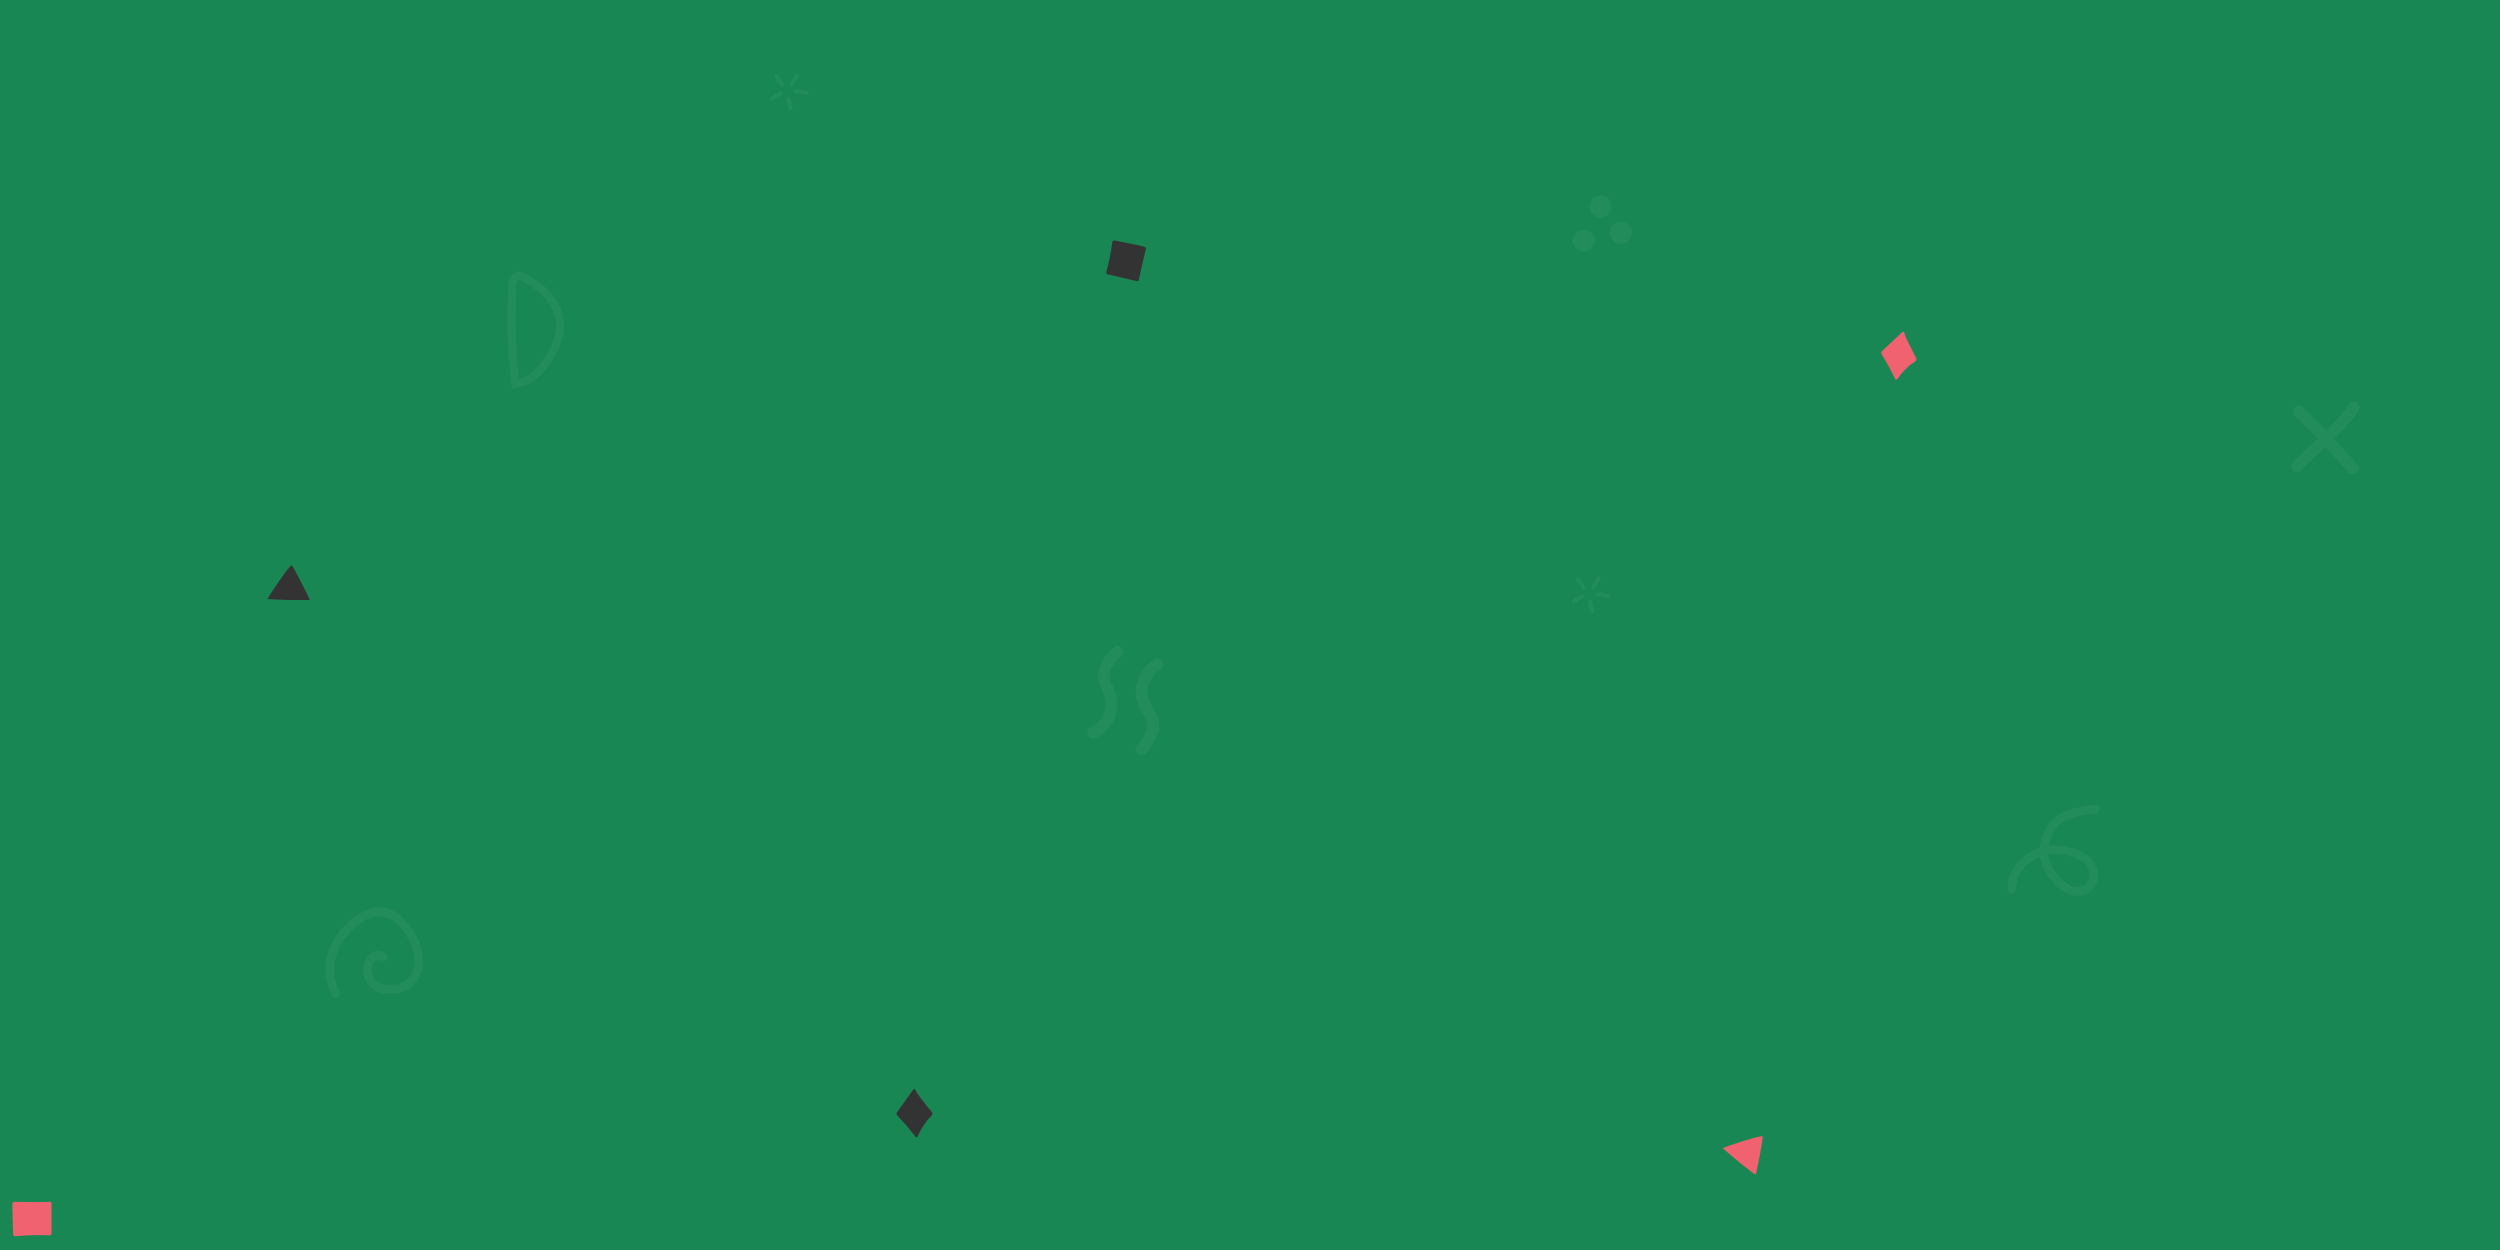
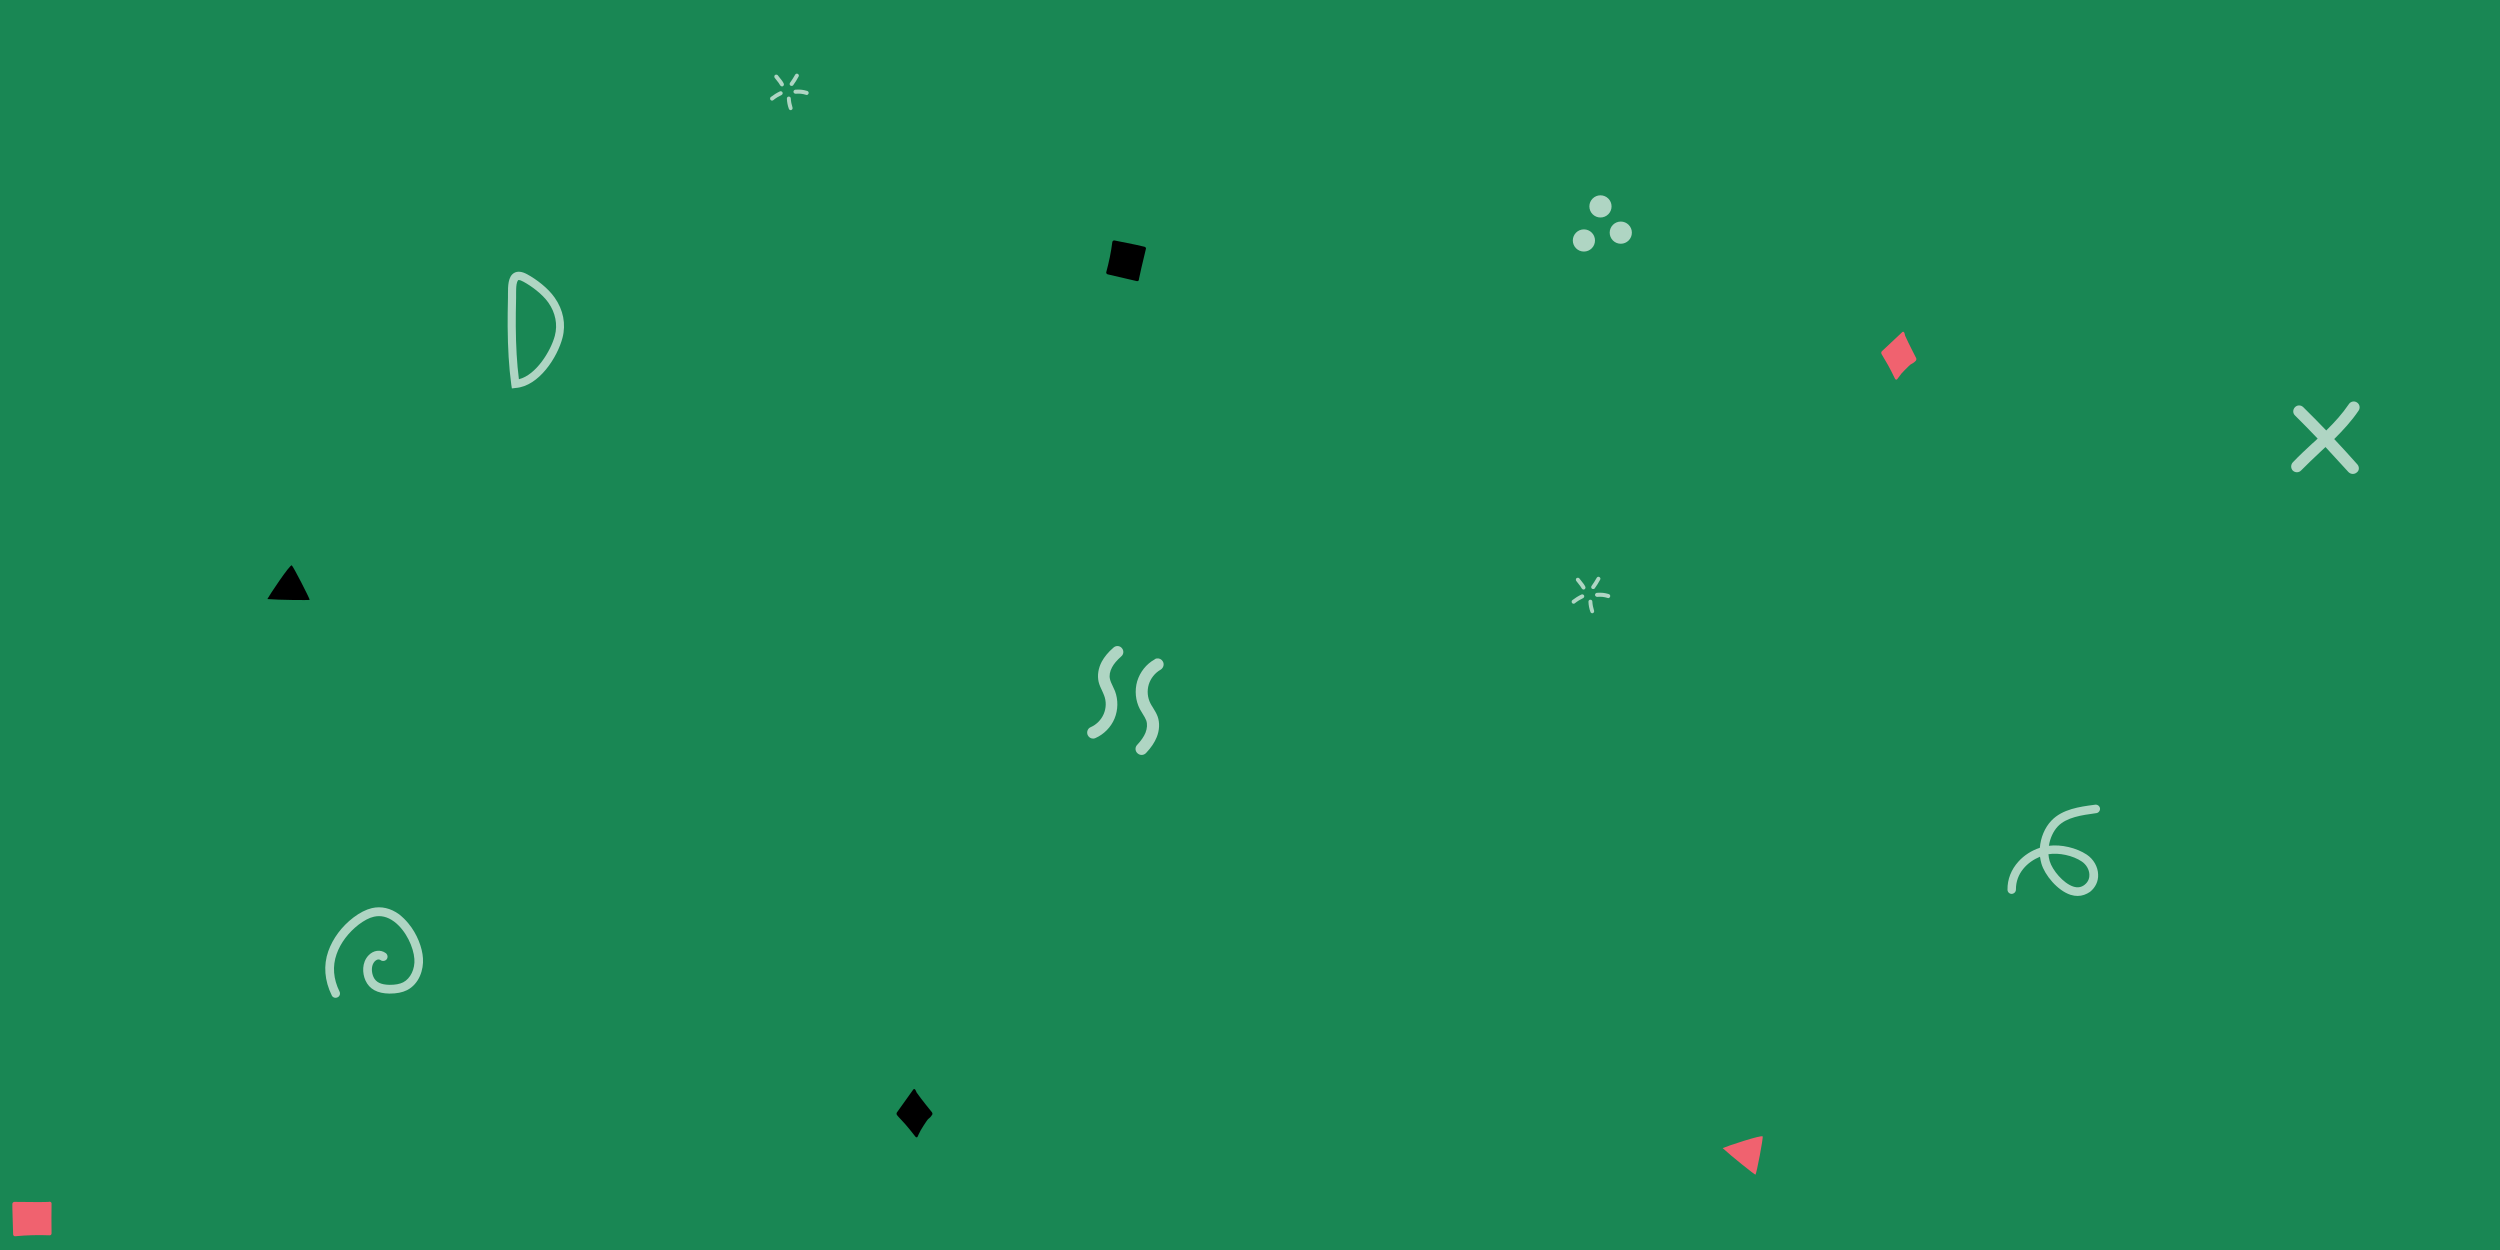
- <svg xmlns="http://www.w3.org/2000/svg" width="1490" height="745" viewBox="0 0 1600 800">
+ <svg xmlns="http://www.w3.org/2000/svg" width="793" height="396.5" viewBox="0 0 1600 800">
  <rect fill="#198754" width="1600" height="800" />
  <path fill="#f0626f" d="M1102.5 734.8c2.5-1.2 24.8-8.6 25.6-7.5.5.7-3.9 23.8-4.6 24.5C1123.3 752.1 1107.5 739.5 1102.5 734.8zM1226.3 229.1c0-.1-4.9-9.4-7-14.2-.1-.3-.3-1.1-.4-1.6-.1-.4-.3-.7-.6-.9-.3-.2-.6-.1-.8.1l-13.1 12.3c0 0 0 0 0 0-.2.2-.3.5-.4.8 0 .3 0 .7.2 1 .1.1 1.4 2.5 2.1 3.6 2.4 3.7 6.5 12.1 6.5 12.2.2.3.4.5.7.6.3 0 .5-.1.7-.3 0 0 1.8-2.5 2.7-3.6 1.5-1.6 3-3.2 4.6-4.7 1.2-1.2 1.6-1.4 2.1-1.6.5-.3 1.1-.5 2.5-1.9C1226.5 230.4 1226.6 229.6 1226.3 229.1zM33 770.3C33 770.3 33 770.3 33 770.3c0-.7-.5-1.2-1.2-1.2-.1 0-.3 0-.4.1-1.6.2-14.3.1-22.2 0-.3 0-.6.1-.9.4-.2.2-.4.5-.4.9 0 .2 0 4.9.1 5.9l.4 13.6c0 .3.2.6.4.9.2.2.5.3.8.3 0 0 .1 0 .1 0 7.3-.7 14.7-.9 22-.6.3 0 .7-.1.9-.3.2-.2.4-.6.4-.9C32.9 783.3 32.9 776.2 33 770.3z" />
-   <path fill="#333333" d="M171.1 383.4c1.3-2.5 14.3-22 15.6-21.6.8.3 11.5 21.2 11.5 22.1C198.1 384.2 177.9 384 171.1 383.4zM596.4 711.8c-.1-.1-6.7-8.2-9.7-12.5-.2-.3-.5-1-.7-1.5-.2-.4-.4-.7-.7-.8-.3-.1-.6 0-.8.3L574 712c0 0 0 0 0 0-.2.2-.2.5-.2.9 0 .3.2.7.4.9.1.1 1.8 2.2 2.8 3.1 3.1 3.1 8.8 10.5 8.9 10.6.2.3.5.4.8.4.3 0 .5-.2.6-.5 0 0 1.2-2.8 2-4.1 1.1-1.9 2.3-3.7 3.5-5.5.9-1.4 1.3-1.7 1.7-2 .5-.4 1-.7 2.1-2.4C596.9 713.1 596.8 712.3 596.4 711.8zM727.5 179.9C727.5 179.9 727.5 179.9 727.5 179.9c.6.2 1.3-.2 1.4-.8 0-.1 0-.2 0-.4.2-1.4 2.8-12.6 4.5-19.5.1-.3 0-.6-.2-.8-.2-.3-.5-.4-.8-.5-.2 0-4.7-1.1-5.7-1.3l-13.4-2.7c-.3-.1-.7 0-.9.2-.2.2-.4.4-.5.6 0 0 0 .1 0 .1-.8 6.5-2.2 13.1-3.9 19.4-.1.3 0 .6.2.9.2.3.5.4.8.5C714.8 176.9 721.7 178.5 727.5 179.9zM728.5 178.1c-.1-.1-.2-.2-.4-.2C728.3 177.9 728.4 178 728.5 178.1z" />
-   <g fill-opacity="0.04" fill="#FFF">
+   <path fill="#000000" d="M171.1 383.4c1.3-2.5 14.3-22 15.6-21.6.8.3 11.5 21.2 11.5 22.1C198.1 384.2 177.9 384 171.1 383.4zM596.4 711.8c-.1-.1-6.7-8.2-9.7-12.5-.2-.3-.5-1-.7-1.5-.2-.4-.4-.7-.7-.8-.3-.1-.6 0-.8.3L574 712c0 0 0 0 0 0-.2.2-.2.5-.2.9 0 .3.2.7.4.9.1.1 1.8 2.2 2.8 3.1 3.1 3.1 8.8 10.5 8.9 10.6.2.3.5.4.8.4.3 0 .5-.2.6-.5 0 0 1.2-2.8 2-4.1 1.1-1.9 2.3-3.7 3.5-5.5.9-1.4 1.3-1.7 1.7-2 .5-.4 1-.7 2.1-2.4C596.9 713.1 596.8 712.3 596.4 711.8zM727.5 179.9C727.5 179.9 727.5 179.9 727.5 179.9c.6.2 1.3-.2 1.4-.8 0-.1 0-.2 0-.4.2-1.4 2.8-12.6 4.5-19.5.1-.3 0-.6-.2-.8-.2-.3-.5-.4-.8-.5-.2 0-4.7-1.1-5.7-1.3l-13.4-2.7c-.3-.1-.7 0-.9.2-.2.2-.4.4-.5.6 0 0 0 .1 0 .1-.8 6.5-2.2 13.1-3.9 19.4-.1.3 0 .6.2.9.2.3.5.4.8.5C714.8 176.9 721.7 178.5 727.5 179.9zM728.5 178.1c-.1-.1-.2-.2-.4-.2C728.3 177.9 728.4 178 728.5 178.1z" />
+   <g fill-opacity="0.65" fill="#FFF">
    <path d="M699.6 472.7c-1.5 0-2.8-.8-3.5-2.3-.8-1.9 0-4.2 1.9-5 3.7-1.6 6.8-4.7 8.4-8.5 1.6-3.8 1.7-8.1.2-11.9-.3-.9-.8-1.8-1.2-2.8-.8-1.7-1.8-3.7-2.3-5.9-.9-4.1-.2-8.6 2-12.8 1.7-3.1 4.1-6.1 7.6-9.1 1.6-1.4 4-1.2 5.3.4 1.4 1.6 1.2 4-.4 5.3-2.8 2.5-4.7 4.7-5.9 7-1.4 2.6-1.9 5.3-1.3 7.6.3 1.4 1 2.8 1.7 4.3.5 1.1 1 2.2 1.5 3.3 2.1 5.6 2 12-.3 17.6-2.3 5.5-6.8 10.1-12.3 12.5C700.6 472.6 700.1 472.7 699.6 472.7zM740.4 421.4c1.5-.2 3 .5 3.8 1.9 1.1 1.8.4 4.2-1.4 5.3-3.7 2.1-6.4 5.6-7.6 9.5-1.2 4-.8 8.4 1.1 12.1.4.9 1 1.7 1.6 2.7 1 1.7 2.2 3.5 3 5.7 1.4 4 1.2 8.7-.6 13.2-1.4 3.4-3.5 6.6-6.8 10.1-1.5 1.6-3.9 1.7-5.5.2-1.6-1.4-1.7-3.9-.2-5.4 2.6-2.8 4.3-5.3 5.3-7.7 1.1-2.8 1.3-5.6.5-7.9-.5-1.3-1.3-2.7-2.2-4.1-.6-1-1.3-2.1-1.9-3.2-2.8-5.4-3.4-11.9-1.7-17.8 1.8-5.9 5.8-11 11.2-14C739.4 421.6 739.9 421.4 740.4 421.4zM261.3 590.9c5.7 6.8 9 15.7 9.4 22.4.5 7.3-2.4 16.4-10.2 20.4-3 1.5-6.7 2.2-11.2 2.2-7.9-.1-12.9-2.9-15.4-8.4-2.1-4.7-2.3-11.4 1.8-15.9 3.2-3.5 7.8-4.1 11.2-1.6 1.2.9 1.5 2.7.6 3.9-.9 1.2-2.7 1.5-3.9.6-1.8-1.3-3.6.6-3.8.8-2.4 2.6-2.1 7-.8 9.9 1.5 3.4 4.7 5 10.4 5.1 3.6 0 6.4-.5 8.6-1.6 4.7-2.4 7.7-8.6 7.2-15-.5-7.3-5.3-18.2-13-23.9-4.2-3.1-8.5-4.1-12.9-3.1-3.1.7-6.2 2.4-9.7 5-6.6 5.1-11.7 11.8-14.2 19-2.7 7.7-2.1 15.8 1.9 23.9.7 1.4.1 3.1-1.3 3.7-1.4.7-3.1.1-3.7-1.3-4.6-9.4-5.4-19.2-2.2-28.2 2.9-8.2 8.6-15.9 16.1-21.6 4.1-3.1 8-5.1 11.8-6 6-1.4 12 0 17.5 4C257.6 586.9 259.6 588.8 261.3 590.9z" />
    <circle cx="1013.7" cy="153.9" r="7.1" />
    <circle cx="1024.3" cy="132.1" r="7.1" />
    <circle cx="1037.3" cy="148.9" r="7.1" />
    <path d="M1508.7 297.2c-4.8-5.4-9.7-10.8-14.8-16.2 5.6-5.6 11.1-11.5 15.6-18.2 1.2-1.7.7-4.1-1-5.2-1.7-1.2-4.1-.7-5.2 1-4.2 6.2-9.1 11.6-14.5 16.9-4.8-5-9.7-10-14.7-14.9-1.5-1.5-3.9-1.5-5.3 0-1.5 1.5-1.5 3.9 0 5.3 4.9 4.8 9.7 9.8 14.5 14.8-1.1 1.1-2.3 2.2-3.5 3.2-4.1 3.8-8.4 7.8-12.4 12-1.4 1.5-1.4 3.8 0 5.3 0 0 0 0 0 0 1.5 1.4 3.9 1.4 5.3-.1 3.9-4 8.1-7.9 12.1-11.7 1.2-1.1 2.3-2.2 3.5-3.3 4.9 5.3 9.8 10.6 14.6 15.9.1.1.1.1.2.2 1.4 1.4 3.7 1.5 5.2.2C1510 301.2 1510.1 298.8 1508.7 297.2zM327.6 248.6l-.4-2.6c-1.5-11.1-2.2-23.2-2.3-37 0-5.5 0-11.5.2-18.5 0-.7 0-1.5 0-2.3 0-5 0-11.2 3.9-13.5 2.2-1.3 5.1-1 8.5.9 5.7 3.1 13.2 8.7 17.5 14.9 5.5 7.8 7.3 16.9 5 25.7-3.2 12.3-15 31-30 32.1L327.6 248.6zM332.1 179.2c-.2 0-.3 0-.4.1-.1.1-.7.5-1.1 2.7-.3 1.9-.3 4.2-.3 6.3 0 .8 0 1.7 0 2.4-.2 6.9-.2 12.8-.2 18.3.1 12.5.7 23.5 2 33.7 11-2.7 20.4-18.1 23-27.8 1.9-7.2.4-14.8-4.2-21.3l0 0C347 188.1 340 183 335 180.3 333.6 179.5 332.6 179.2 332.1 179.2zM516.3 60.8c-.1 0-.2 0-.4-.1-2.4-.7-4-.9-6.7-.7-.7 0-1.3-.5-1.4-1.2 0-.7.5-1.3 1.2-1.4 3.1-.2 4.9 0 7.6.8.7.2 1.1.9.9 1.6C517.3 60.4 516.8 60.8 516.3 60.8zM506.1 70.5c-.5 0-1-.3-1.2-.8-.8-2.1-1.2-4.3-1.3-6.6 0-.7.5-1.3 1.2-1.3.7 0 1.3.5 1.3 1.2.1 2 .5 3.9 1.1 5.8.2.7-.1 1.4-.8 1.6C506.4 70.5 506.2 70.5 506.1 70.5zM494.1 64.4c-.4 0-.8-.2-1-.5-.4-.6-.3-1.4.2-1.8 1.8-1.4 3.7-2.6 5.8-3.6.6-.3 1.4 0 1.7.6.3.6 0 1.4-.6 1.7-1.9.9-3.7 2-5.3 3.3C494.7 64.3 494.4 64.4 494.1 64.4zM500.5 55.3c-.5 0-.9-.3-1.2-.7-.5-1-1.2-1.9-2.4-3.4-.3-.4-.7-.9-1.1-1.4-.4-.6-.3-1.4.2-1.8.6-.4 1.4-.3 1.8.2.4.5.8 1 1.1 1.4 1.3 1.6 2.1 2.6 2.7 3.9.3.6 0 1.4-.6 1.7C500.9 55.3 500.7 55.3 500.5 55.3zM506.7 55c-.3 0-.5-.1-.8-.2-.6-.4-.7-1.2-.3-1.8 1.2-1.7 2.3-3.4 3.3-5.2.3-.6 1.1-.9 1.7-.5.6.3.9 1.1.5 1.7-1 1.9-2.2 3.8-3.5 5.6C507.4 54.8 507.1 55 506.7 55zM1029.3 382.8c-.1 0-.2 0-.4-.1-2.4-.7-4-.9-6.7-.7-.7 0-1.3-.5-1.4-1.2 0-.7.5-1.3 1.2-1.4 3.1-.2 4.9 0 7.6.8.7.2 1.1.9.9 1.6C1030.3 382.4 1029.8 382.8 1029.3 382.8zM1019.1 392.5c-.5 0-1-.3-1.2-.8-.8-2.1-1.2-4.3-1.3-6.6 0-.7.5-1.3 1.2-1.3.7 0 1.3.5 1.3 1.2.1 2 .5 3.9 1.1 5.8.2.7-.1 1.4-.8 1.6C1019.4 392.5 1019.2 392.5 1019.1 392.5zM1007.1 386.4c-.4 0-.8-.2-1-.5-.4-.6-.3-1.4.2-1.8 1.8-1.4 3.7-2.6 5.8-3.6.6-.3 1.4 0 1.7.6.3.6 0 1.4-.6 1.7-1.9.9-3.7 2-5.3 3.3C1007.7 386.3 1007.4 386.4 1007.1 386.4zM1013.5 377.3c-.5 0-.9-.3-1.2-.7-.5-1-1.2-1.9-2.4-3.4-.3-.4-.7-.9-1.1-1.4-.4-.6-.3-1.4.2-1.8.6-.4 1.4-.3 1.8.2.4.5.8 1 1.1 1.4 1.3 1.6 2.1 2.6 2.7 3.9.3.6 0 1.4-.6 1.7C1013.9 377.3 1013.7 377.3 1013.5 377.3zM1019.7 377c-.3 0-.5-.1-.8-.2-.6-.4-.7-1.2-.3-1.8 1.2-1.7 2.3-3.4 3.3-5.2.3-.6 1.1-.9 1.7-.5.6.3.9 1.1.5 1.7-1 1.9-2.2 3.8-3.5 5.6C1020.4 376.8 1020.1 377 1019.7 377zM1329.7 573.4c-1.4 0-2.9-.2-4.5-.7-8.4-2.7-16.6-12.7-18.7-20-.4-1.4-.7-2.9-.9-4.4-8.1 3.3-15.5 10.6-15.4 21 0 1.5-1.2 2.7-2.7 2.8 0 0 0 0 0 0-1.5 0-2.7-1.2-2.7-2.7-.1-6.7 2.4-12.9 7-18 3.6-4 8.4-7.1 13.7-8.8.5-6.5 3.1-12.9 7.4-17.4 7-7.4 18.2-8.9 27.3-10.1l.7-.1c1.5-.2 2.9.9 3.1 2.3.2 1.5-.9 2.9-2.3 3.1l-.7.1c-8.6 1.2-18.4 2.5-24 8.4-3 3.2-5 7.7-5.7 12.4 7.9-1 17.7 1.3 24.3 5.7 4.3 2.9 7.1 7.8 7.2 12.7.2 4.3-1.7 8.3-5.2 11.1C1335.2 572.4 1332.6 573.4 1329.7 573.4zM1311 546.7c.1 1.5.4 3 .8 4.4 1.7 5.8 8.7 14.2 15.1 16.3 2.8.9 5.1.5 7.2-1.1 2.7-2.1 3.2-4.8 3.1-6.6-.1-3.2-2-6.4-4.8-8.3C1326.7 547.5 1317.7 545.6 1311 546.7z" />
  </g>
</svg>
